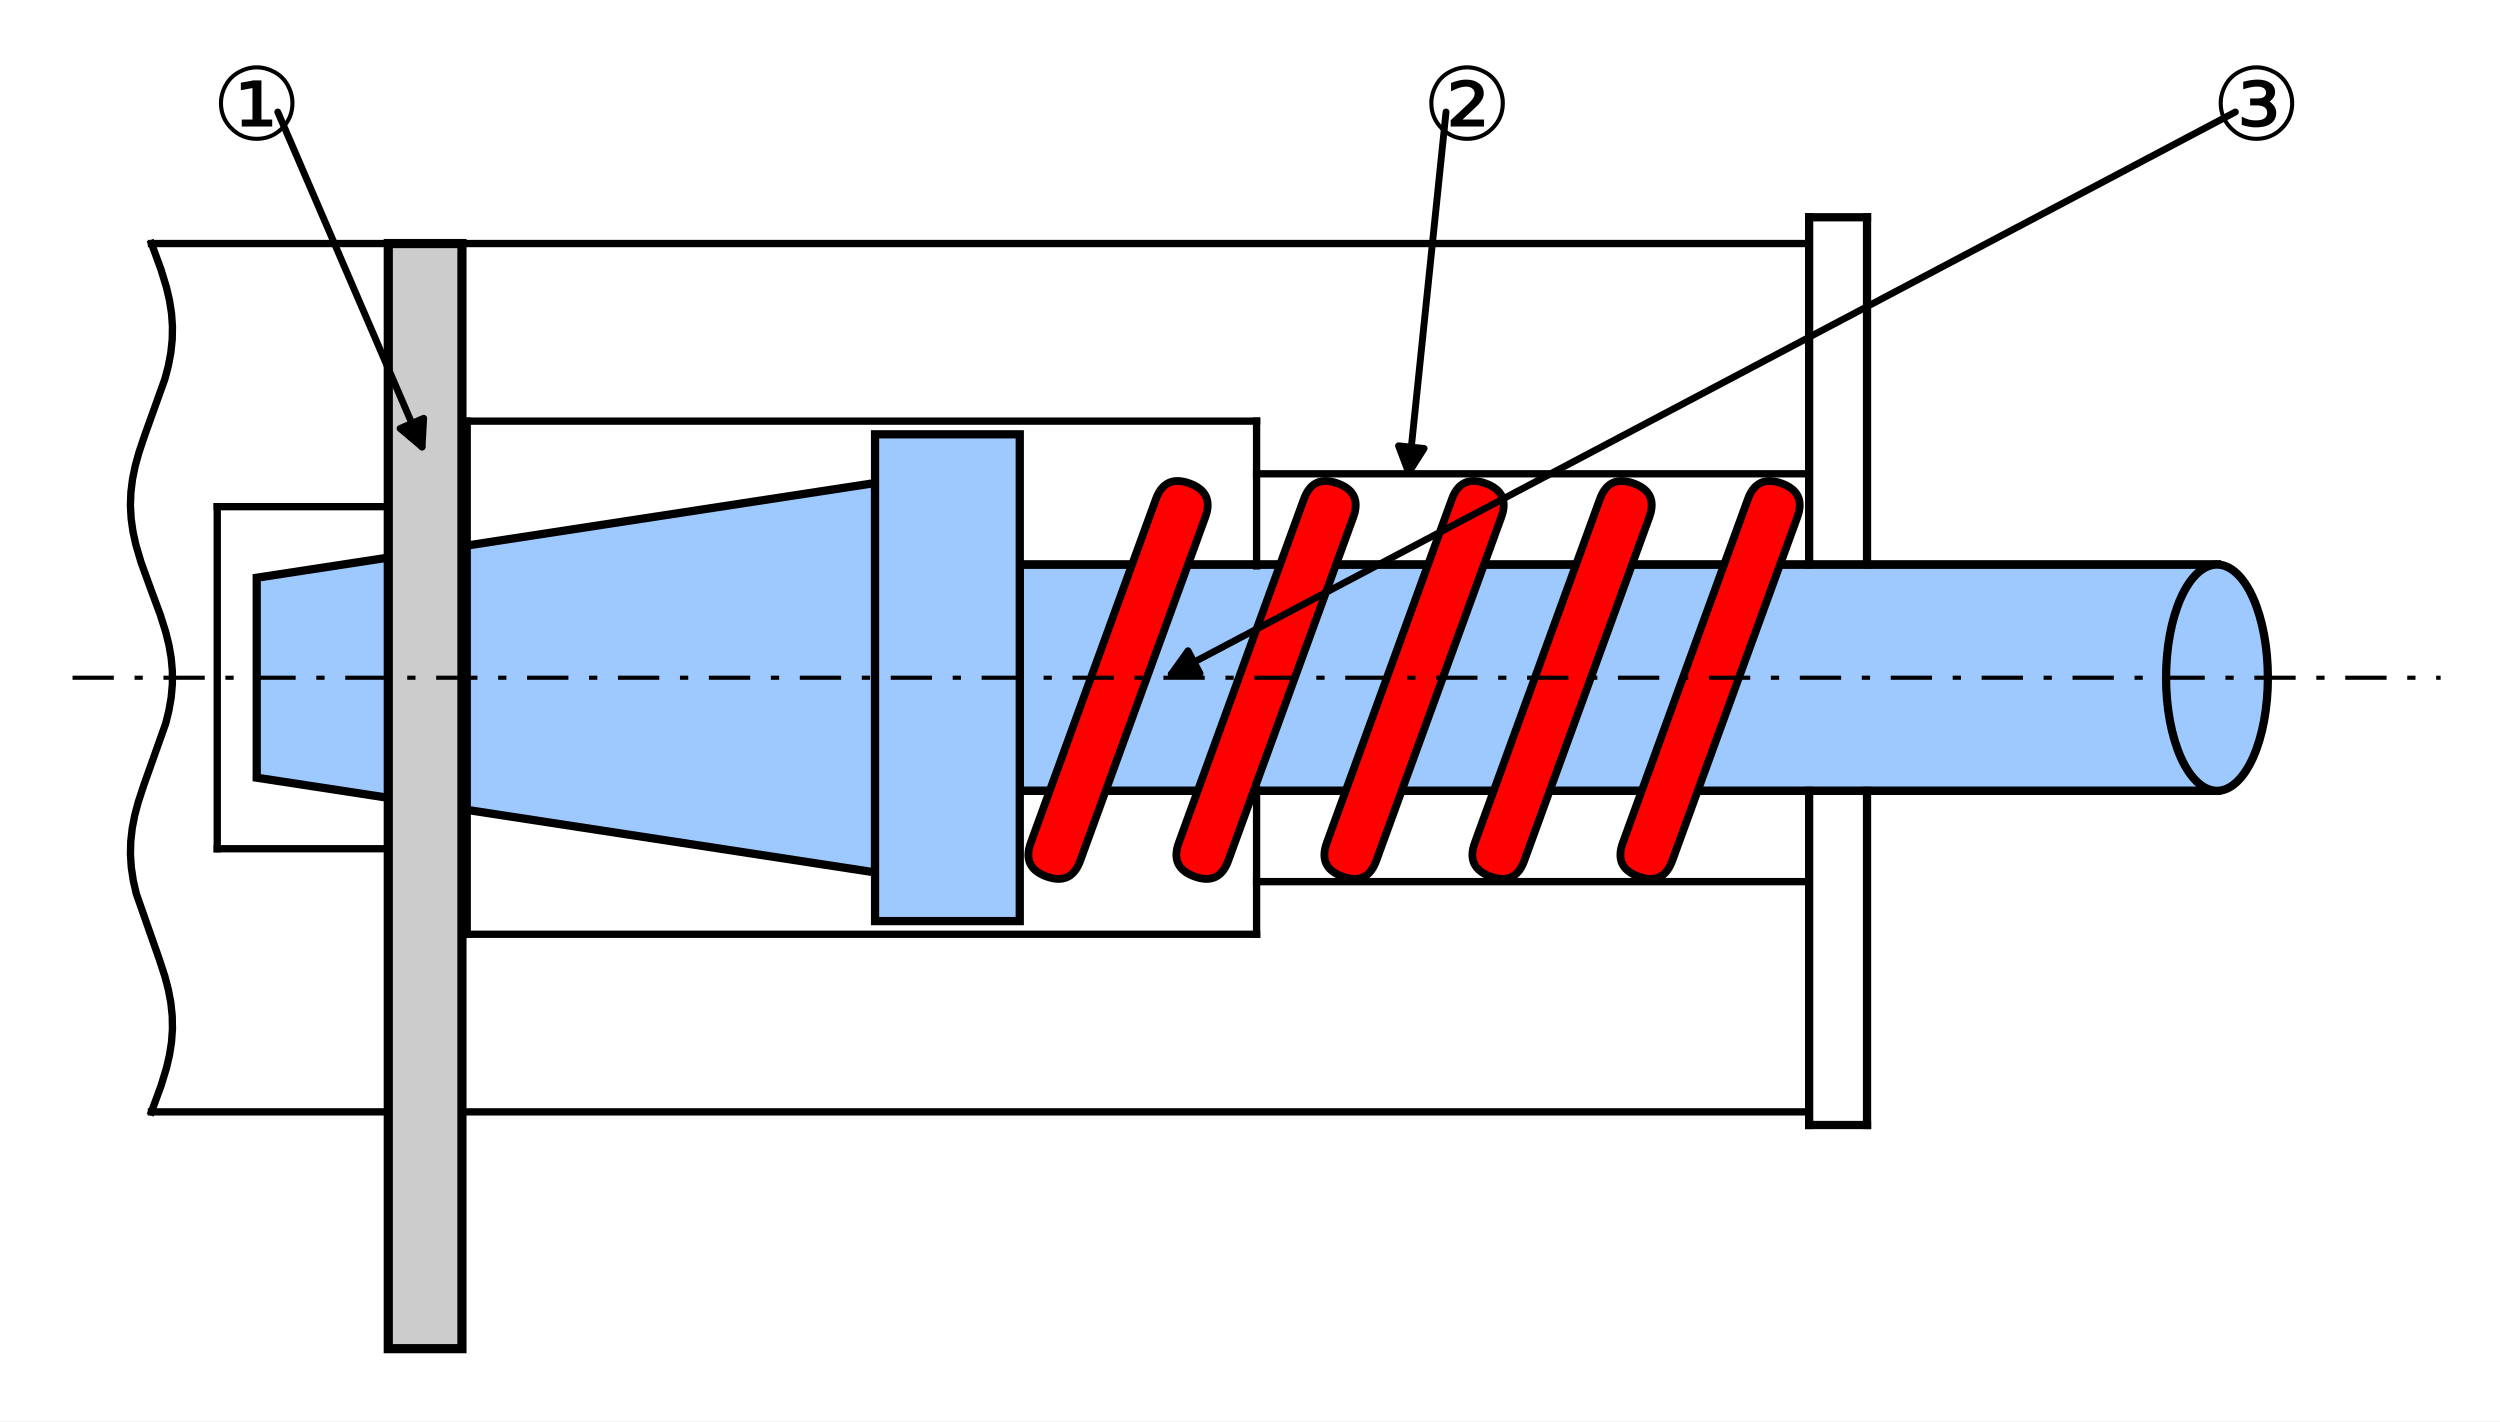
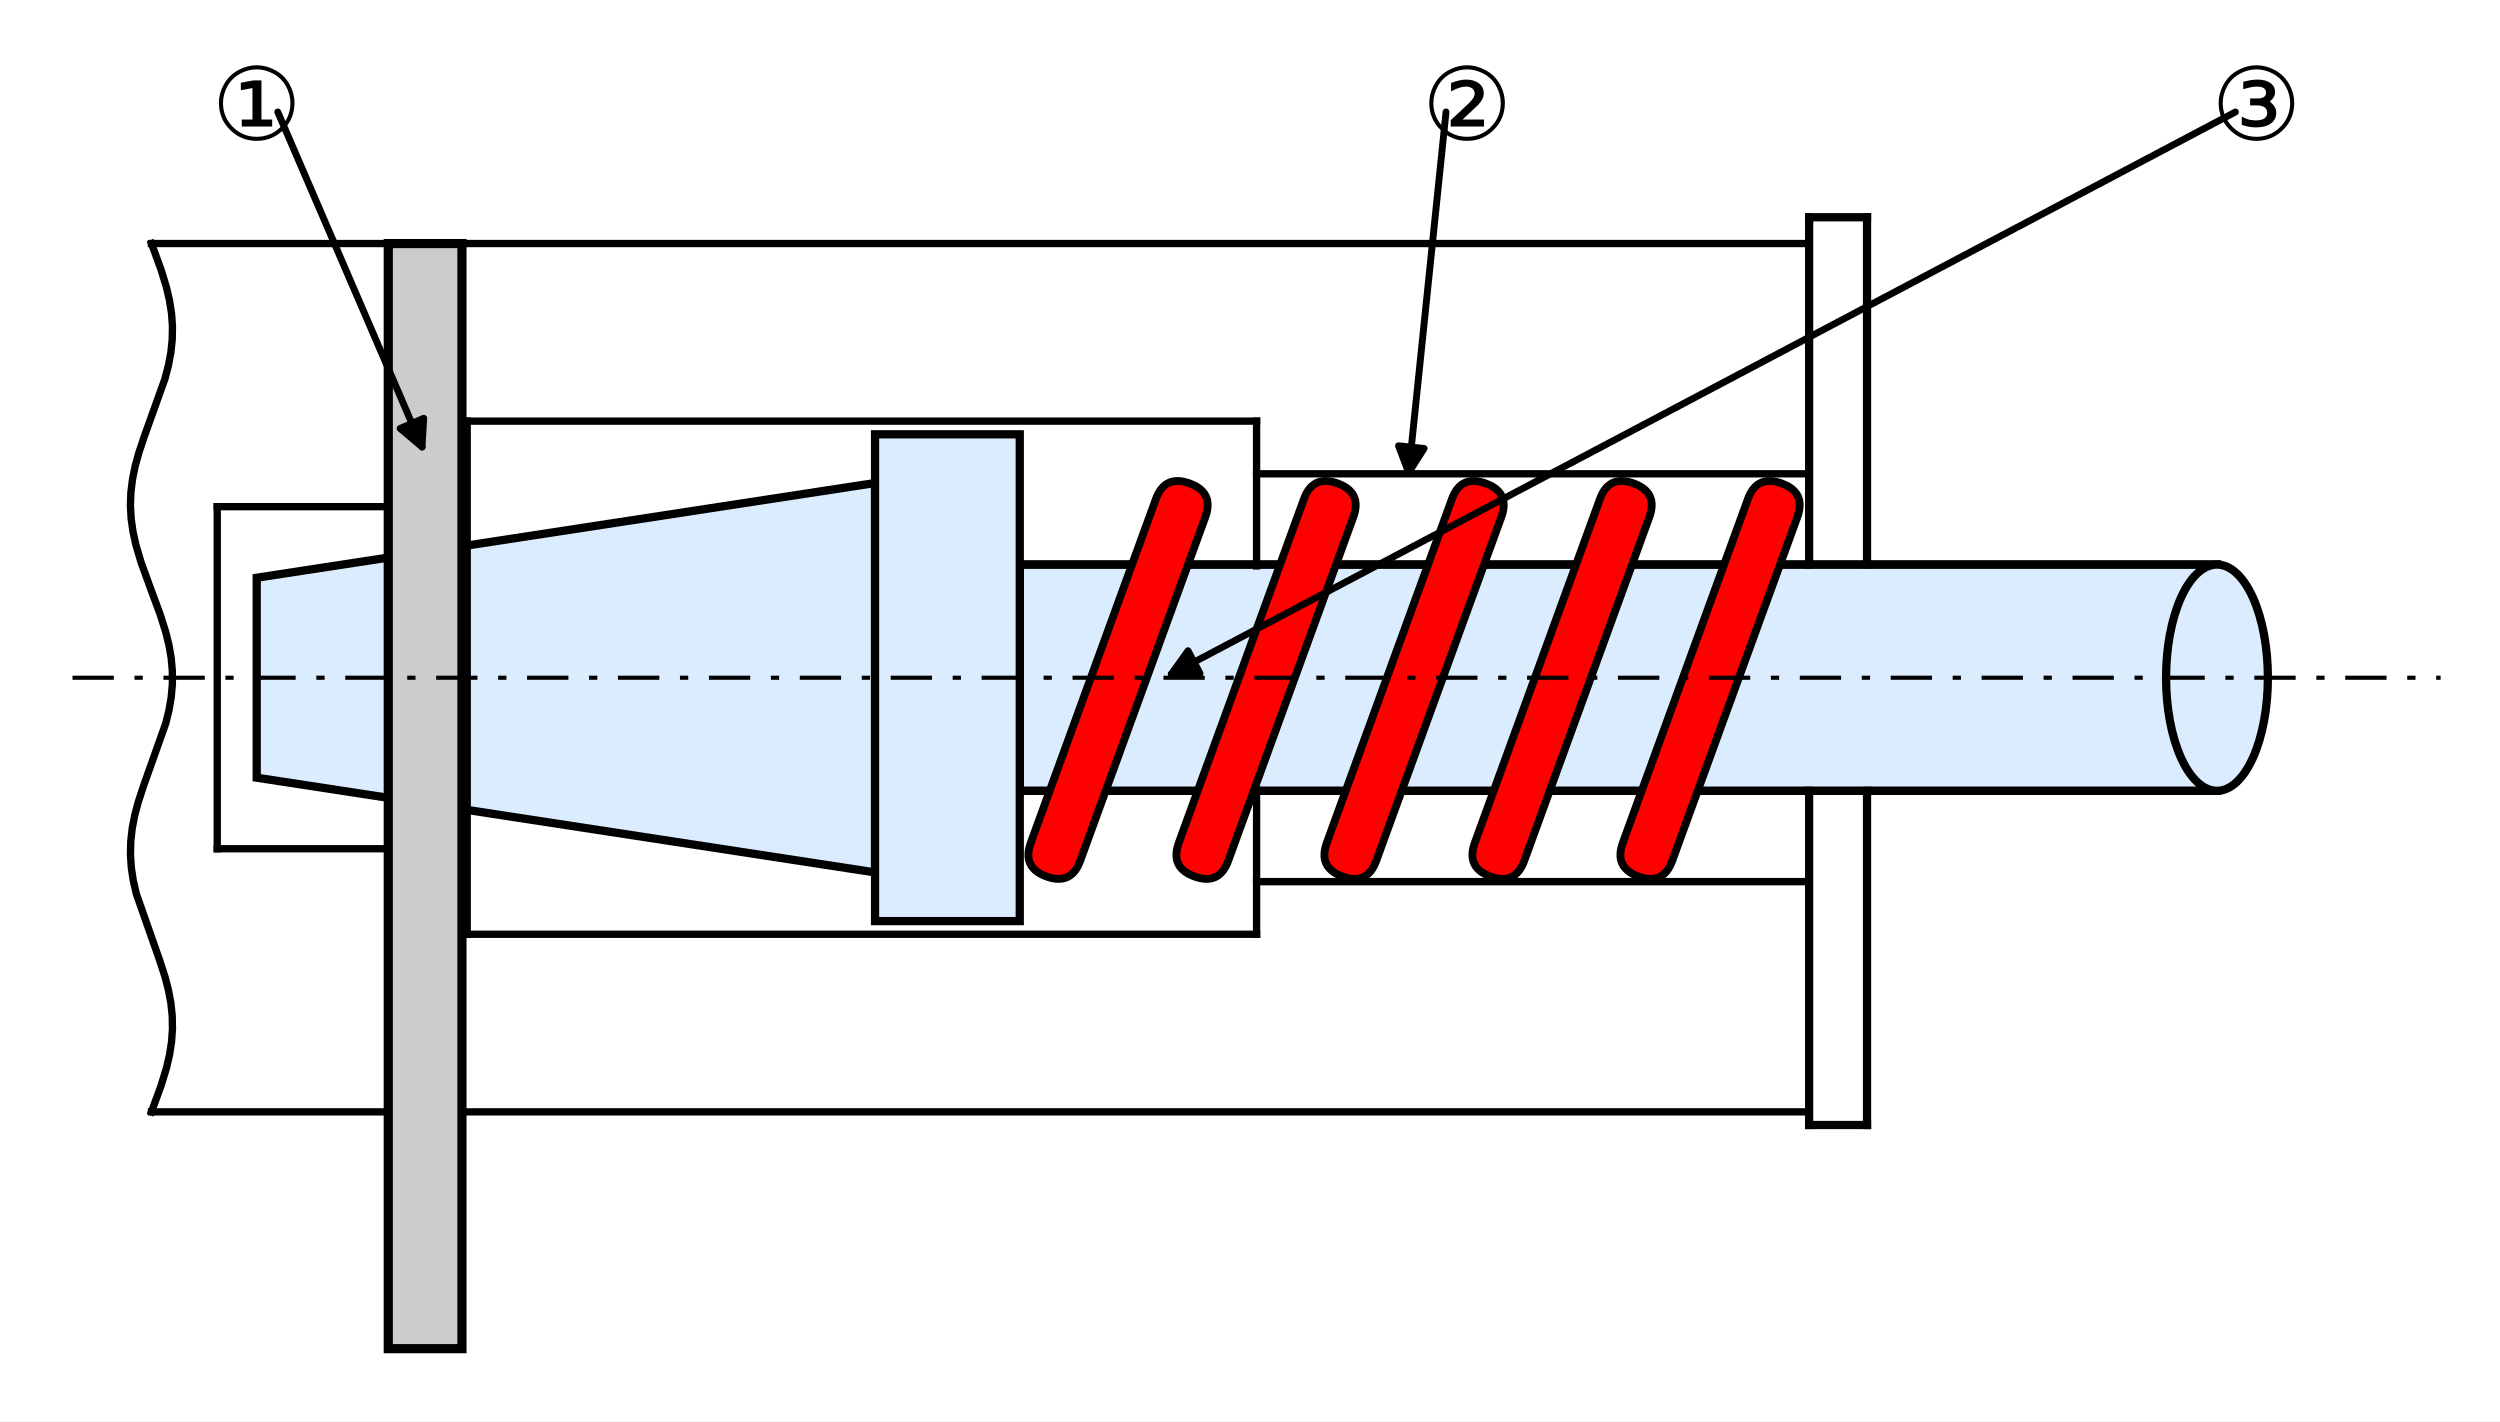
<svg xmlns="http://www.w3.org/2000/svg" xmlns:xlink="http://www.w3.org/1999/xlink" width="544.5pt" height="309.537pt" viewBox="0 0 544.5 309.537" version="1.1">
  <defs>
    <style type="text/css">*{stroke-linejoin: round; stroke-linecap: butt}</style>
  </defs>
  <g id="figure_1">
    <g id="patch_1">
      <path d="M 0 309.537  L 544.5 309.537  L 544.5 0  L 0 0  z " style="fill: #ffffff" />
    </g>
    <g id="axes_1">
      <g id="line2d_1">
-         <path d="M 32.989 53.046  L 394.03 53.046  " clip-path="url(#pf16c237ed5)" style="fill: none; stroke: #000000; stroke-width: 1.6; stroke-linecap: square" />
+         <path d="M 32.989 53.046  L 394.03 53.046  " clip-path="url(#pb063bb1671)" style="fill: none; stroke: #000000; stroke-width: 1.6; stroke-linecap: square" />
      </g>
      <g id="line2d_2">
-         <path d="M 32.989 242.163  L 394.03 242.163  " clip-path="url(#pf16c237ed5)" style="fill: none; stroke: #000000; stroke-width: 1.6; stroke-linecap: square" />
+         <path d="M 32.989 242.163  L 394.03 242.163  " clip-path="url(#pb063bb1671)" style="fill: none; stroke: #000000; stroke-width: 1.6; stroke-linecap: square" />
      </g>
      <g id="line2d_3">
-         <path d="M 32.989 242.163  L 35.08 236.461  L 36.243 232.66  L 36.91 229.809  L 37.358 226.958  L 37.562 224.107  L 37.51 221.256  L 37.207 218.405  L 36.668 215.554  L 35.923 212.703  L 34.684 208.902  L 29.683 194.646  L 29.03 191.795  L 28.598 188.944  L 28.411 186.093  L 28.479 183.242  L 28.799 180.391  L 29.353 177.54  L 30.11 174.689  L 31.36 170.888  L 36.087 157.583  L 36.793 154.732  L 37.287 151.881  L 37.541 149.03  L 37.541 146.179  L 37.287 143.328  L 36.793 140.477  L 36.087 137.626  L 34.884 133.825  L 32.772 128.123  L 30.707 122.421  L 29.585 118.62  L 28.959 115.769  L 28.559 112.918  L 28.405 110.067  L 28.508 107.216  L 28.86 104.365  L 29.443 101.514  L 30.224 98.663  L 31.496 94.861  L 35.923 82.507  L 36.668 79.656  L 37.207 76.805  L 37.51 73.954  L 37.562 71.103  L 37.358 68.252  L 36.91 65.401  L 36.243 62.55  L 35.08 58.748  L 33.35 53.997  L 32.989 53.046  L 32.989 53.046  " clip-path="url(#pf16c237ed5)" style="fill: none; stroke: #000000; stroke-width: 1.6; stroke-linecap: square" />
+         <path d="M 32.989 242.163  L 35.08 236.461  L 36.243 232.66  L 36.91 229.809  L 37.358 226.958  L 37.562 224.107  L 37.51 221.256  L 37.207 218.405  L 36.668 215.554  L 35.923 212.703  L 34.684 208.902  L 29.683 194.646  L 29.03 191.795  L 28.598 188.944  L 28.411 186.093  L 28.479 183.242  L 28.799 180.391  L 29.353 177.54  L 30.11 174.689  L 31.36 170.888  L 36.087 157.583  L 36.793 154.732  L 37.287 151.881  L 37.541 149.03  L 37.541 146.179  L 37.287 143.328  L 36.793 140.477  L 36.087 137.626  L 34.884 133.825  L 32.772 128.123  L 30.707 122.421  L 29.585 118.62  L 28.959 115.769  L 28.559 112.918  L 28.405 110.067  L 28.508 107.216  L 28.86 104.365  L 29.443 101.514  L 30.224 98.663  L 31.496 94.861  L 35.923 82.507  L 36.668 79.656  L 37.207 76.805  L 37.51 73.954  L 37.562 71.103  L 37.358 68.252  L 36.91 65.401  L 36.243 62.55  L 35.08 58.748  L 33.35 53.997  L 32.989 53.046  L 32.989 53.046  " clip-path="url(#pb063bb1671)" style="fill: none; stroke: #000000; stroke-width: 1.6; stroke-linecap: square" />
      </g>
      <g id="patch_2">
-         <path d="M 222.105 172.247  L 482.857 172.247  L 482.857 122.962  L 222.105 122.962  z " clip-path="url(#pf16c237ed5)" style="fill: #9ec9ff; stroke: #000000; stroke-width: 1.8; stroke-linejoin: miter" />
+         <path d="M 222.105 172.247  L 482.857 172.247  L 482.857 122.962  L 222.105 122.962  z " clip-path="url(#pb063bb1671)" style="fill: #dcecff; stroke: #000000; stroke-width: 1.8; stroke-linejoin: miter" />
      </g>
      <g id="line2d_4">
-         <path d="M 47.316 110.355  L 84.566 110.355  " clip-path="url(#pf16c237ed5)" style="fill: none; stroke: #000000; stroke-width: 1.6; stroke-linecap: square" />
+         <path d="M 47.316 110.355  L 84.566 110.355  " clip-path="url(#pb063bb1671)" style="fill: none; stroke: #000000; stroke-width: 1.6; stroke-linecap: square" />
      </g>
      <g id="line2d_5">
-         <path d="M 47.316 184.855  L 84.566 184.855  " clip-path="url(#pf16c237ed5)" style="fill: none; stroke: #000000; stroke-width: 1.6; stroke-linecap: square" />
+         <path d="M 47.316 184.855  L 84.566 184.855  " clip-path="url(#pb063bb1671)" style="fill: none; stroke: #000000; stroke-width: 1.6; stroke-linecap: square" />
      </g>
      <g id="line2d_6">
-         <path d="M 47.316 184.855  L 47.316 110.355  " clip-path="url(#pf16c237ed5)" style="fill: none; stroke: #000000; stroke-width: 1.6; stroke-linecap: square" />
+         <path d="M 47.316 184.855  L 47.316 110.355  " clip-path="url(#pb063bb1671)" style="fill: none; stroke: #000000; stroke-width: 1.6; stroke-linecap: square" />
      </g>
      <g id="patch_3">
-         <path d="M 55.912 169.382  L 190.586 190.013  L 190.586 105.197  L 55.912 125.828  z " clip-path="url(#pf16c237ed5)" style="fill: #9ec9ff; stroke: #000000; stroke-width: 1.8; stroke-linejoin: miter" />
+         <path d="M 55.912 169.382  L 190.586 190.013  L 190.586 105.197  L 55.912 125.828  z " clip-path="url(#pb063bb1671)" style="fill: #dcecff; stroke: #000000; stroke-width: 1.8; stroke-linejoin: miter" />
      </g>
      <g id="line2d_7">
-         <path d="M 222.105 172.247  L 482.857 172.247  " clip-path="url(#pf16c237ed5)" style="fill: none; stroke: #000000; stroke-width: 1.8; stroke-linecap: square" />
+         <path d="M 222.105 172.247  L 482.857 172.247  " clip-path="url(#pb063bb1671)" style="fill: none; stroke: #000000; stroke-width: 1.8; stroke-linecap: square" />
      </g>
      <g id="line2d_8">
-         <path d="M 222.105 122.962  L 482.857 122.962  " clip-path="url(#pf16c237ed5)" style="fill: none; stroke: #000000; stroke-width: 1.8; stroke-linecap: square" />
+         <path d="M 222.105 122.962  L 482.857 122.962  " clip-path="url(#pb063bb1671)" style="fill: none; stroke: #000000; stroke-width: 1.8; stroke-linecap: square" />
      </g>
      <g id="patch_4">
-         <path d="M 482.857 172.247  C 485.798 172.247 488.619 169.651 490.698 165.03  C 492.778 160.409 493.946 154.14 493.946 147.605  C 493.946 141.07 492.778 134.801 490.698 130.18  C 488.619 125.559 485.798 122.962 482.857 122.962  C 479.916 122.962 477.096 125.559 475.016 130.18  C 472.937 134.801 471.768 141.07 471.768 147.605  C 471.768 154.14 472.937 160.409 475.016 165.03  C 477.096 169.651 479.916 172.247 482.857 172.247  z " clip-path="url(#pf16c237ed5)" style="fill: #9ec9ff; stroke: #000000; stroke-width: 1.8; stroke-linejoin: miter" />
+         <path d="M 482.857 172.247  C 485.798 172.247 488.619 169.651 490.698 165.03  C 492.778 160.409 493.946 154.14 493.946 147.605  C 493.946 141.07 492.778 134.801 490.698 130.18  C 488.619 125.559 485.798 122.962 482.857 122.962  C 479.916 122.962 477.096 125.559 475.016 130.18  C 472.937 134.801 471.768 141.07 471.768 147.605  C 471.768 154.14 472.937 160.409 475.016 165.03  C 477.096 169.651 479.916 172.247 482.857 172.247  z " clip-path="url(#pb063bb1671)" style="fill: #dcecff; stroke: #000000; stroke-width: 1.8; stroke-linejoin: miter" />
      </g>
      <g id="line2d_9">
-         <path d="M 101.758 91.729  L 273.683 91.729  " clip-path="url(#pf16c237ed5)" style="fill: none; stroke: #000000; stroke-width: 1.6; stroke-linecap: square" />
+         <path d="M 101.758 91.729  L 273.683 91.729  " clip-path="url(#pb063bb1671)" style="fill: none; stroke: #000000; stroke-width: 1.6; stroke-linecap: square" />
      </g>
      <g id="line2d_10">
-         <path d="M 101.758 203.48  L 273.683 203.48  " clip-path="url(#pf16c237ed5)" style="fill: none; stroke: #000000; stroke-width: 1.6; stroke-linecap: square" />
+         <path d="M 101.758 203.48  L 273.683 203.48  " clip-path="url(#pb063bb1671)" style="fill: none; stroke: #000000; stroke-width: 1.6; stroke-linecap: square" />
      </g>
      <g id="line2d_11">
-         <path d="M 101.758 203.48  L 101.758 91.729  " clip-path="url(#pf16c237ed5)" style="fill: none; stroke: #000000; stroke-width: 1.6; stroke-linecap: square" />
+         <path d="M 101.758 203.48  L 101.758 91.729  " clip-path="url(#pb063bb1671)" style="fill: none; stroke: #000000; stroke-width: 1.6; stroke-linecap: square" />
      </g>
      <g id="line2d_12">
-         <path d="M 273.683 103.191  L 394.03 103.191  " clip-path="url(#pf16c237ed5)" style="fill: none; stroke: #000000; stroke-width: 1.6; stroke-linecap: square" />
+         <path d="M 273.683 103.191  L 394.03 103.191  " clip-path="url(#pb063bb1671)" style="fill: none; stroke: #000000; stroke-width: 1.6; stroke-linecap: square" />
      </g>
      <g id="line2d_13">
-         <path d="M 273.683 192.019  L 394.03 192.019  " clip-path="url(#pf16c237ed5)" style="fill: none; stroke: #000000; stroke-width: 1.6; stroke-linecap: square" />
+         <path d="M 273.683 192.019  L 394.03 192.019  " clip-path="url(#pb063bb1671)" style="fill: none; stroke: #000000; stroke-width: 1.6; stroke-linecap: square" />
      </g>
      <g id="line2d_14">
-         <path d="M 273.683 123.249  L 273.683 91.729  " clip-path="url(#pf16c237ed5)" style="fill: none; stroke: #000000; stroke-width: 1.6; stroke-linecap: square" />
+         <path d="M 273.683 123.249  L 273.683 91.729  " clip-path="url(#pb063bb1671)" style="fill: none; stroke: #000000; stroke-width: 1.6; stroke-linecap: square" />
      </g>
      <g id="line2d_15">
-         <path d="M 273.683 203.48  L 273.683 171.961  " clip-path="url(#pf16c237ed5)" style="fill: none; stroke: #000000; stroke-width: 1.6; stroke-linecap: square" />
+         <path d="M 273.683 203.48  L 273.683 171.961  " clip-path="url(#pb063bb1671)" style="fill: none; stroke: #000000; stroke-width: 1.6; stroke-linecap: square" />
      </g>
      <g id="patch_5">
-         <path d="M 190.586 200.615  L 222.105 200.615  L 222.105 94.595  L 190.586 94.595  z " clip-path="url(#pf16c237ed5)" style="fill: #9ec9ff; stroke: #000000; stroke-width: 1.8; stroke-linejoin: miter" />
+         <path d="M 190.586 200.615  L 222.105 200.615  L 222.105 94.595  L 190.586 94.595  z " clip-path="url(#pb063bb1671)" style="fill: #dcecff; stroke: #000000; stroke-width: 1.8; stroke-linejoin: miter" />
      </g>
      <g id="patch_6">
-         <path d="M 227.927 190.907  L 227.927 190.907  Q 233.312 192.867 235.272 187.482  L 262.517 112.628  Q 264.477 107.243 259.092 105.283  L 259.092 105.283  Q 253.707 103.322 251.747 108.708  L 224.502 183.562  Q 222.542 188.947 227.927 190.907  z " clip-path="url(#pf16c237ed5)" style="fill: #ff0000; stroke: #000000; stroke-width: 1.7; stroke-linejoin: miter" />
+         <path d="M 227.927 190.907  L 227.927 190.907  Q 233.312 192.867 235.272 187.482  L 262.517 112.628  Q 264.477 107.243 259.092 105.283  L 259.092 105.283  Q 253.707 103.322 251.747 108.708  L 224.502 183.562  Q 222.542 188.947 227.927 190.907  z " clip-path="url(#pb063bb1671)" style="fill: #ff0000; stroke: #000000; stroke-width: 1.7; stroke-linejoin: miter" />
      </g>
      <g id="patch_7">
-         <path d="M 260.163 190.907  L 260.163 190.907  Q 265.548 192.867 267.508 187.482  L 294.753 112.628  Q 296.713 107.243 291.328 105.283  L 291.328 105.283  Q 285.943 103.322 283.983 108.708  L 256.738 183.562  Q 254.778 188.947 260.163 190.907  z " clip-path="url(#pf16c237ed5)" style="fill: #ff0000; stroke: #000000; stroke-width: 1.7; stroke-linejoin: miter" />
+         <path d="M 260.163 190.907  L 260.163 190.907  Q 265.548 192.867 267.508 187.482  L 294.753 112.628  Q 296.713 107.243 291.328 105.283  L 291.328 105.283  Q 285.943 103.322 283.983 108.708  L 256.738 183.562  Q 254.778 188.947 260.163 190.907  z " clip-path="url(#pb063bb1671)" style="fill: #ff0000; stroke: #000000; stroke-width: 1.7; stroke-linejoin: miter" />
      </g>
      <g id="patch_8">
-         <path d="M 292.399 190.907  L 292.399 190.907  Q 297.784 192.867 299.744 187.482  L 326.989 112.628  Q 328.949 107.243 323.564 105.283  L 323.564 105.283  Q 318.178 103.322 316.218 108.708  L 288.974 183.562  Q 287.014 188.947 292.399 190.907  z " clip-path="url(#pf16c237ed5)" style="fill: #ff0000; stroke: #000000; stroke-width: 1.7; stroke-linejoin: miter" />
+         <path d="M 292.399 190.907  L 292.399 190.907  Q 297.784 192.867 299.744 187.482  L 326.989 112.628  Q 328.949 107.243 323.564 105.283  L 323.564 105.283  Q 318.178 103.322 316.218 108.708  L 288.974 183.562  Q 287.014 188.947 292.399 190.907  z " clip-path="url(#pb063bb1671)" style="fill: #ff0000; stroke: #000000; stroke-width: 1.7; stroke-linejoin: miter" />
      </g>
      <g id="patch_9">
-         <path d="M 324.635 190.907  L 324.635 190.907  Q 330.02 192.867 331.98 187.482  L 359.225 112.628  Q 361.185 107.243 355.799 105.283  L 355.799 105.283  Q 350.414 103.322 348.454 108.708  L 321.209 183.562  Q 319.249 188.947 324.635 190.907  z " clip-path="url(#pf16c237ed5)" style="fill: #ff0000; stroke: #000000; stroke-width: 1.7; stroke-linejoin: miter" />
+         <path d="M 324.635 190.907  L 324.635 190.907  Q 330.02 192.867 331.98 187.482  L 359.225 112.628  Q 361.185 107.243 355.799 105.283  L 355.799 105.283  Q 350.414 103.322 348.454 108.708  L 321.209 183.562  Q 319.249 188.947 324.635 190.907  z " clip-path="url(#pb063bb1671)" style="fill: #ff0000; stroke: #000000; stroke-width: 1.7; stroke-linejoin: miter" />
      </g>
      <g id="patch_10">
-         <path d="M 356.87 190.907  L 356.87 190.907  Q 362.256 192.867 364.216 187.482  L 391.46 112.628  Q 393.42 107.243 388.035 105.283  L 388.035 105.283  Q 382.65 103.322 380.69 108.708  L 353.445 183.562  Q 351.485 188.947 356.87 190.907  z " clip-path="url(#pf16c237ed5)" style="fill: #ff0000; stroke: #000000; stroke-width: 1.7; stroke-linejoin: miter" />
+         <path d="M 356.87 190.907  L 356.87 190.907  Q 362.256 192.867 364.216 187.482  L 391.46 112.628  Q 393.42 107.243 388.035 105.283  L 388.035 105.283  Q 382.65 103.322 380.69 108.708  L 353.445 183.562  Q 351.485 188.947 356.87 190.907  z " clip-path="url(#pb063bb1671)" style="fill: #ff0000; stroke: #000000; stroke-width: 1.7; stroke-linejoin: miter" />
      </g>
      <g id="line2d_16">
-         <path d="M 394.03 47.316  L 406.638 47.316  " clip-path="url(#pf16c237ed5)" style="fill: none; stroke: #000000; stroke-width: 1.8; stroke-linecap: square" />
+         <path d="M 394.03 47.316  L 406.638 47.316  " clip-path="url(#pb063bb1671)" style="fill: none; stroke: #000000; stroke-width: 1.8; stroke-linecap: square" />
      </g>
      <g id="line2d_17">
-         <path d="M 394.03 245.029  L 406.638 245.029  " clip-path="url(#pf16c237ed5)" style="fill: none; stroke: #000000; stroke-width: 1.8; stroke-linecap: square" />
+         <path d="M 394.03 245.029  L 406.638 245.029  " clip-path="url(#pb063bb1671)" style="fill: none; stroke: #000000; stroke-width: 1.8; stroke-linecap: square" />
      </g>
      <g id="line2d_18">
-         <path d="M 394.03 245.029  L 394.03 172.247  " clip-path="url(#pf16c237ed5)" style="fill: none; stroke: #000000; stroke-width: 1.8; stroke-linecap: square" />
+         <path d="M 394.03 245.029  L 394.03 172.247  " clip-path="url(#pb063bb1671)" style="fill: none; stroke: #000000; stroke-width: 1.8; stroke-linecap: square" />
      </g>
      <g id="line2d_19">
-         <path d="M 394.03 122.962  L 394.03 47.316  " clip-path="url(#pf16c237ed5)" style="fill: none; stroke: #000000; stroke-width: 1.8; stroke-linecap: square" />
+         <path d="M 394.03 122.962  L 394.03 47.316  " clip-path="url(#pb063bb1671)" style="fill: none; stroke: #000000; stroke-width: 1.8; stroke-linecap: square" />
      </g>
      <g id="line2d_20">
-         <path d="M 406.638 245.029  L 406.638 172.247  " clip-path="url(#pf16c237ed5)" style="fill: none; stroke: #000000; stroke-width: 1.8; stroke-linecap: square" />
+         <path d="M 406.638 245.029  L 406.638 172.247  " clip-path="url(#pb063bb1671)" style="fill: none; stroke: #000000; stroke-width: 1.8; stroke-linecap: square" />
      </g>
      <g id="line2d_21">
-         <path d="M 406.638 122.962  L 406.638 47.316  " clip-path="url(#pf16c237ed5)" style="fill: none; stroke: #000000; stroke-width: 1.8; stroke-linecap: square" />
+         <path d="M 406.638 122.962  L 406.638 47.316  " clip-path="url(#pb063bb1671)" style="fill: none; stroke: #000000; stroke-width: 1.8; stroke-linecap: square" />
      </g>
      <g id="patch_11">
-         <path d="M 84.566 293.741  L 100.612 293.741  L 100.612 53.046  L 84.566 53.046  z " clip-path="url(#pf16c237ed5)" style="fill: #cccccc; stroke: #000000; stroke-width: 2; stroke-linejoin: miter" />
+         <path d="M 84.566 293.741  L 100.612 293.741  L 100.612 53.046  L 84.566 53.046  z " clip-path="url(#pb063bb1671)" style="fill: #cccccc; stroke: #000000; stroke-width: 2; stroke-linejoin: miter" />
      </g>
      <g id="line2d_22">
-         <path d="M 15.796 147.605  L 531.569 147.605  " clip-path="url(#pf16c237ed5)" style="fill: none; stroke-dasharray: 9,4.5,1.8,4.5; stroke-dashoffset: 0; stroke: #000000; stroke-width: 0.9" />
+         <path d="M 15.796 147.605  L 531.569 147.605  " clip-path="url(#pb063bb1671)" style="fill: none; stroke-dasharray: 9,4.5,1.8,4.5; stroke-dashoffset: 0; stroke: #000000; stroke-width: 0.9" />
      </g>
      <g id="patch_12">
        <path d="M 60.497 24.392  Q 76.543 61.643 91.926 97.353  " style="fill: none; stroke: #000000; stroke-width: 1.5; stroke-linecap: round" />
        <path d="M 92.282 91.102  L 91.926 97.353  L 87.139 93.317  z " style="stroke: #000000; stroke-width: 1.5; stroke-linecap: round" />
      </g>
      <g id="patch_13">
        <path d="M 314.945 24.392  Q 310.79 64.508 306.808 102.956  " style="fill: none; stroke: #000000; stroke-width: 1.5; stroke-linecap: round" />
        <path d="M 310.17 97.674  L 306.808 102.956  L 304.599 97.097  z " style="stroke: #000000; stroke-width: 1.5; stroke-linecap: round" />
      </g>
      <g id="patch_14">
        <path d="M 486.869 24.392  Q 370.247 85.999 255.108 146.822  " style="fill: none; stroke: #000000; stroke-width: 1.5; stroke-linecap: round" />
        <path d="M 261.367 146.682  L 255.108 146.822  L 258.751 141.73  z " style="stroke: #000000; stroke-width: 1.5; stroke-linecap: round" />
      </g>
      <g id="text_1">
        <g transform="translate(46.0497 30.46306) scale(0.22 -0.22)">
          <defs>
            <path id="DejaVuSans-2460" d="M 5263 2331  Q 5263 1334 4561 635  Q 3859 -63 2866 -63  Q 1878 -63 1176 635  Q 475 1334 475 2331  Q 475 2950 797 3528  Q 1119 4106 1695 4415  Q 2272 4725 2866 4725  Q 3469 4725 4045 4415  Q 4622 4106 4942 3531  Q 5263 2956 5263 2331  z M 734 2331  Q 734 1444 1357 819  Q 1981 194 2869 194  Q 3756 194 4379 819  Q 5003 1444 5003 2331  Q 5003 2891 4718 3402  Q 4434 3913 3921 4189  Q 3409 4466 2869 4466  Q 2328 4466 1815 4189  Q 1303 3913 1018 3402  Q 734 2891 734 2331  z M 1922 1288  L 2600 1288  L 2600 3281  L 1863 3147  L 1863 3622  L 2666 3769  L 3169 3769  L 3169 1288  L 3850 1288  L 3850 844  L 1922 844  L 1922 1288  z " transform="scale(0.015625)" />
          </defs>
          <use xlink:href="#DejaVuSans-2460" />
        </g>
      </g>
      <g id="text_2">
        <g transform="translate(309.667 30.46306) scale(0.22 -0.22)">
          <defs>
            <path id="DejaVuSans-2461" d="M 5263 2331  Q 5263 1334 4561 635  Q 3859 -63 2866 -63  Q 1878 -63 1176 635  Q 475 1334 475 2331  Q 475 2950 797 3528  Q 1119 4106 1695 4415  Q 2272 4725 2866 4725  Q 3469 4725 4045 4415  Q 4622 4106 4942 3531  Q 5263 2956 5263 2331  z M 734 2331  Q 734 1444 1357 819  Q 1981 194 2869 194  Q 3756 194 4379 819  Q 5003 1444 5003 2331  Q 5003 2891 4718 3402  Q 4434 3913 3921 4189  Q 3409 4466 2869 4466  Q 2328 4466 1815 4189  Q 1303 3913 1018 3402  Q 734 2891 734 2331  z M 2581 1288  L 3944 1288  L 3944 844  L 1831 844  L 1831 1247  Q 2088 1488 2497 1864  Q 2906 2241 3009 2347  Q 3203 2544 3276 2676  Q 3350 2809 3350 2934  Q 3350 3131 3201 3253  Q 3053 3375 2809 3375  Q 2625 3375 2419 3315  Q 2213 3256 1853 3075  L 1853 3609  Q 2156 3722 2382 3770  Q 2609 3819 2800 3819  Q 3309 3819 3617 3583  Q 3925 3347 3925 2956  Q 3925 2775 3850 2611  Q 3775 2447 3581 2228  Q 3528 2172 3250 1911  Q 2972 1650 2581 1288  z " transform="scale(0.015625)" />
          </defs>
          <use xlink:href="#DejaVuSans-2461" />
        </g>
      </g>
      <g id="text_3">
        <g transform="translate(481.5913 30.46306) scale(0.22 -0.22)">
          <defs>
            <path id="DejaVuSans-2462" d="M 5263 2331  Q 5263 1334 4561 635  Q 3859 -63 2866 -63  Q 1878 -63 1176 635  Q 475 1334 475 2331  Q 475 2950 797 3528  Q 1119 4106 1695 4415  Q 2272 4725 2866 4725  Q 3469 4725 4045 4415  Q 4622 4106 4942 3531  Q 5263 2956 5263 2331  z M 734 2331  Q 734 1444 1357 819  Q 1981 194 2869 194  Q 3756 194 4379 819  Q 5003 1444 5003 2331  Q 5003 2891 4718 3402  Q 4434 3913 3921 4189  Q 3409 4466 2869 4466  Q 2328 4466 1815 4189  Q 1303 3913 1018 3402  Q 734 2891 734 2331  z M 3713 2422  Q 3753 2413 3937 2211  Q 4122 2009 4122 1719  Q 4122 1278 3784 1034  Q 3447 791 2838 791  Q 2638 791 2425 827  Q 2213 863 1938 947  L 1938 1472  Q 2222 1322 2417 1278  Q 2613 1234 2825 1234  Q 3191 1234 3370 1357  Q 3550 1481 3550 1719  Q 3550 1941 3383 2062  Q 3216 2184 2906 2184  L 2469 2184  L 2469 2622  L 2922 2622  Q 3203 2622 3340 2715  Q 3478 2809 3478 2991  Q 3478 3178 3334 3276  Q 3191 3375 2906 3375  Q 2744 3375 2555 3342  Q 2366 3309 2031 3209  L 2031 3681  Q 2328 3756 2540 3787  Q 2753 3819 2944 3819  Q 3447 3819 3748 3605  Q 4050 3391 4050 3031  Q 4050 2778 3887 2600  Q 3725 2422 3713 2422  z " transform="scale(0.015625)" />
          </defs>
          <use xlink:href="#DejaVuSans-2462" />
        </g>
      </g>
    </g>
  </g>
  <defs>
-     <clipPath id="pf16c237ed5">
+     <clipPath id="pb063bb1671">
      <rect x="7.2" y="7.2" width="530.1" height="295.137" />
    </clipPath>
  </defs>
</svg>
